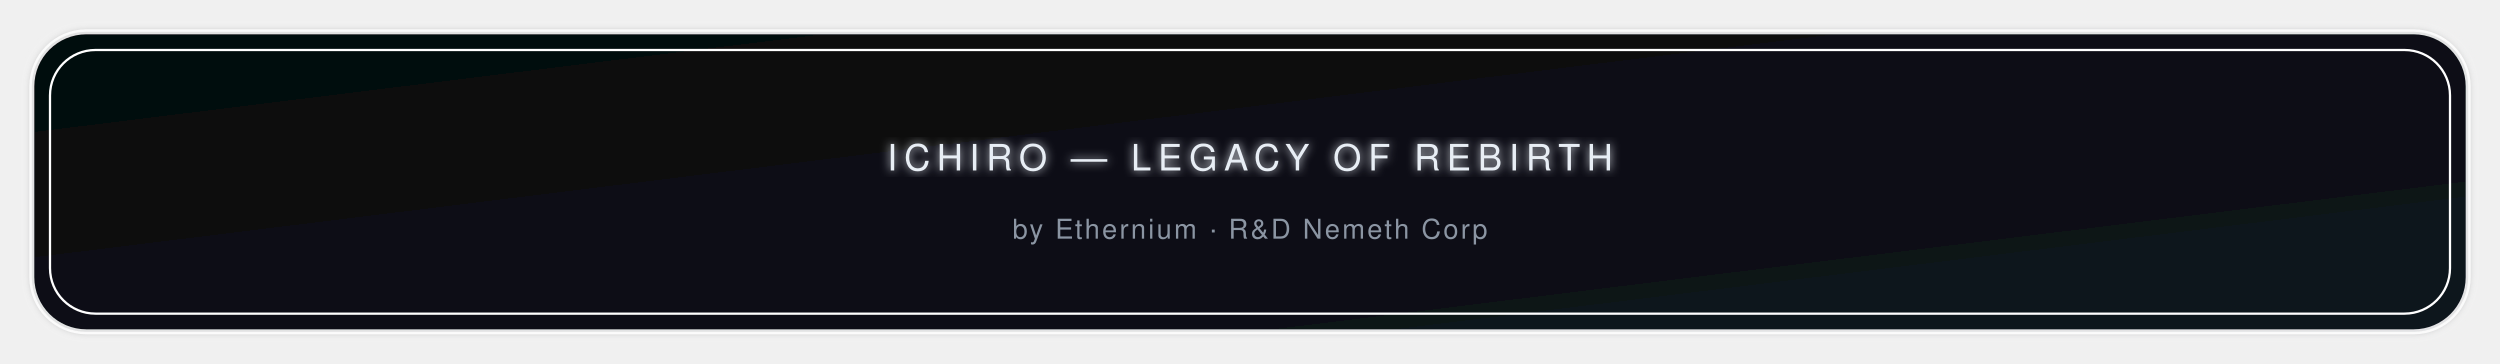
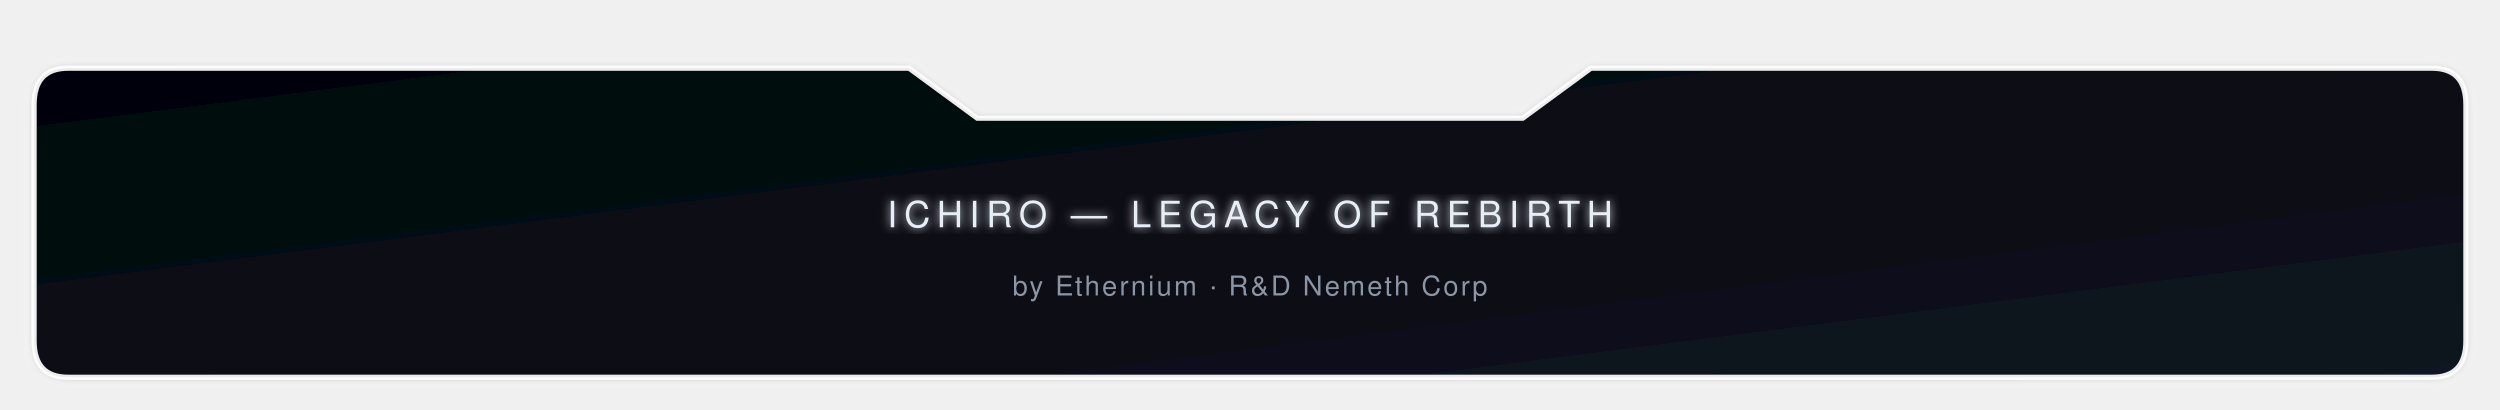
- <svg xmlns="http://www.w3.org/2000/svg" width="1100" height="160" viewBox="0 0 1100 160">
+ <svg xmlns="http://www.w3.org/2000/svg" width="1100" height="180" viewBox="0 0 1100 180">
  <defs>
    <linearGradient id="obsB" x1="0" y1="0" x2="1" y2="1">
-       <stop offset="0%" stop-color="#05070A" />
-       <stop offset="100%" stop-color="#0E151E" />
+       <stop offset="0%" stop-color="#03050A" />
+       <stop offset="100%" stop-color="#0D1520" />
    </linearGradient>
    <filter id="glowB" x="-20%" y="-20%" width="140%" height="140%">
      <feGaussianBlur stdDeviation="2.2" result="b" />
      <feMerge>
        <feMergeNode in="b" />
        <feMergeNode in="SourceGraphic" />
      </feMerge>
    </filter>
  </defs>
-   <rect x="14" y="14" width="1072" height="132" rx="24" ry="24" fill="url(#obsB)" stroke="#FFFFFF" stroke-opacity="0.88" stroke-width="2.2" filter="url(#glowB)" />
-   <rect x="22" y="22" width="1056" height="116" rx="20" ry="20" fill="none" stroke="#FFFFFF" stroke-width="1">
-     <animate attributeName="stroke-opacity" values="0.08;0.28;0.08" dur="3s" repeatCount="indefinite" />
-   </rect>
-   <text x="550" y="75" text-anchor="middle" font-family="Segoe UI, Helvetica, Arial, sans-serif" font-size="16" fill="#E8EEF5" letter-spacing="3" filter="url(#glowB)">ICHIRO — LEGACY OF REBIRTH</text>
-   <text x="550" y="105" text-anchor="middle" font-family="Segoe UI, Helvetica, Arial, sans-serif" font-size="12" fill="#8B95A3" letter-spacing="1">by Ethernium · R&amp;D Nemeth Corp</text>
+   <path d="M30,30            H400 L430,52 H670 L700,30 H1070            Q1085,30 1085,46            V150            Q1085,166 1070,166            H30            Q15,166 15,150            V46            Q15,30 30,30 Z" fill="url(#obsB)" stroke="#FFFFFF" stroke-opacity="0.92" stroke-width="2.3" filter="url(#glowB)" />
+   <text x="550" y="100" text-anchor="middle" font-family="Segoe UI, Helvetica, Arial, sans-serif" font-size="16" fill="#E8EEF5" letter-spacing="3" filter="url(#glowB)">ICHIRO — LEGACY OF REBIRTH</text>
+   <text x="550" y="130" text-anchor="middle" font-family="Segoe UI, Helvetica, Arial, sans-serif" font-size="12" fill="#8B95A3" letter-spacing="1">by Ethernium · R&amp;D Nemeth Corp</text>
</svg>
